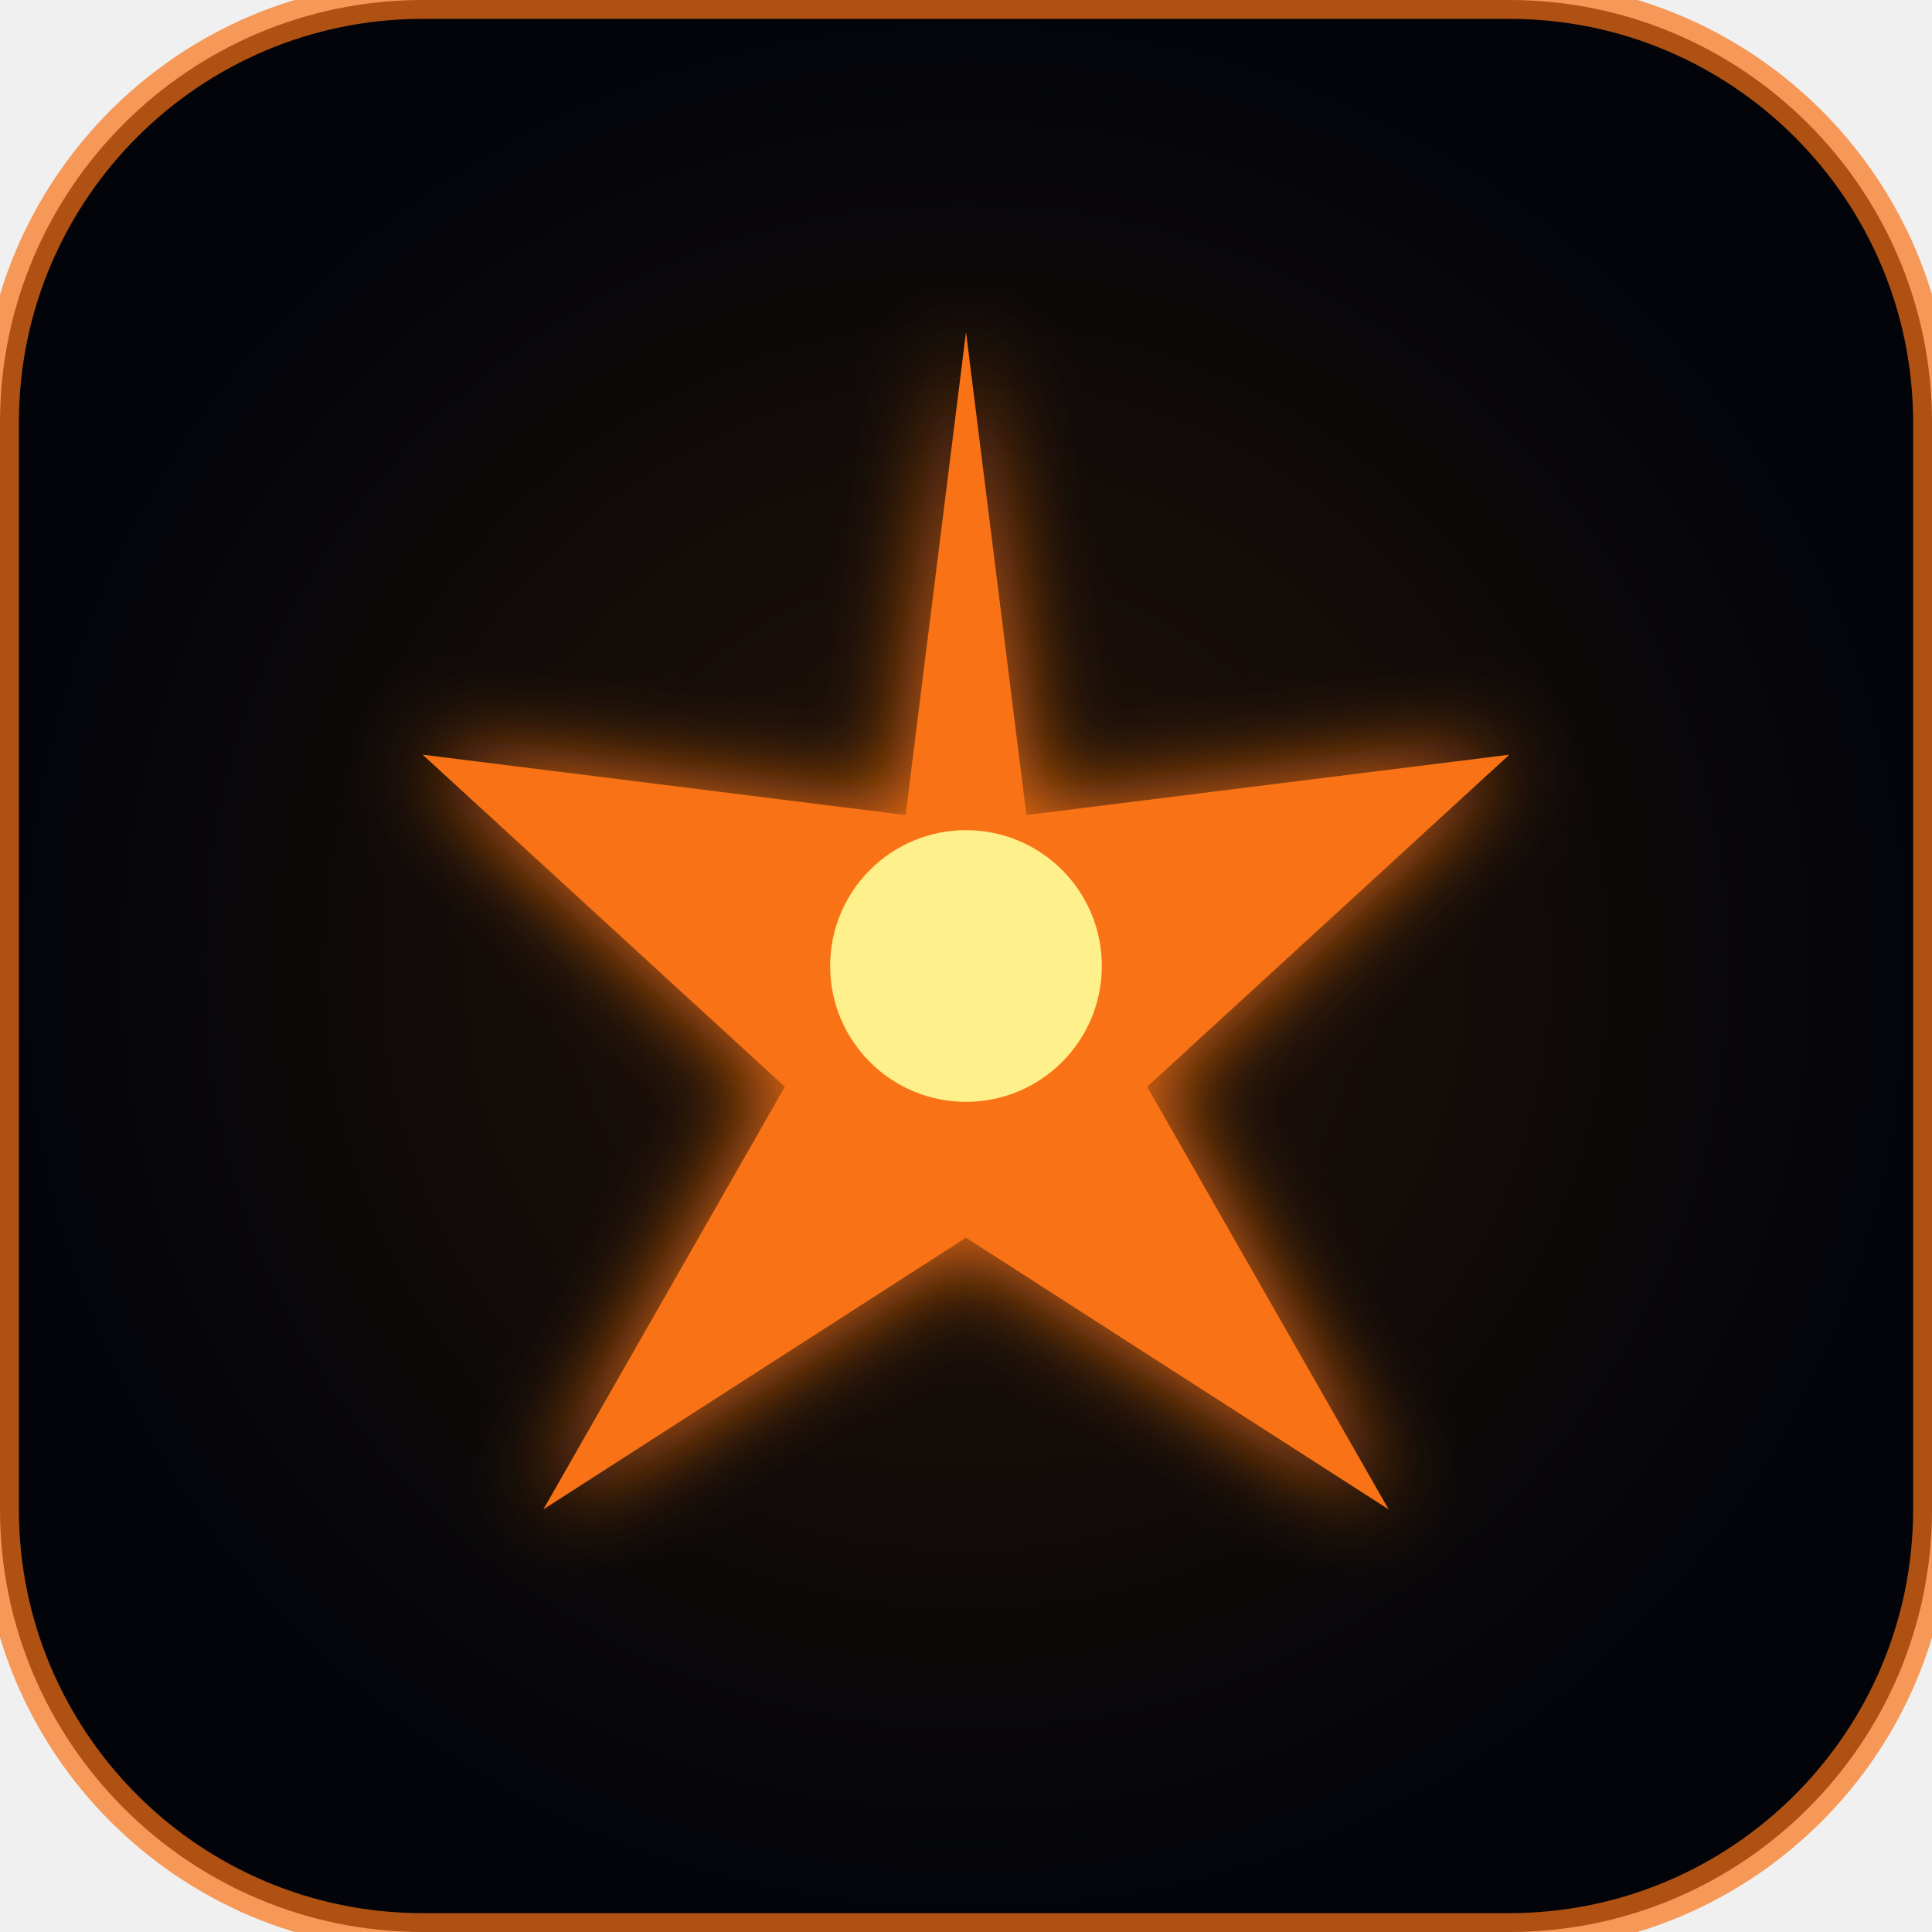
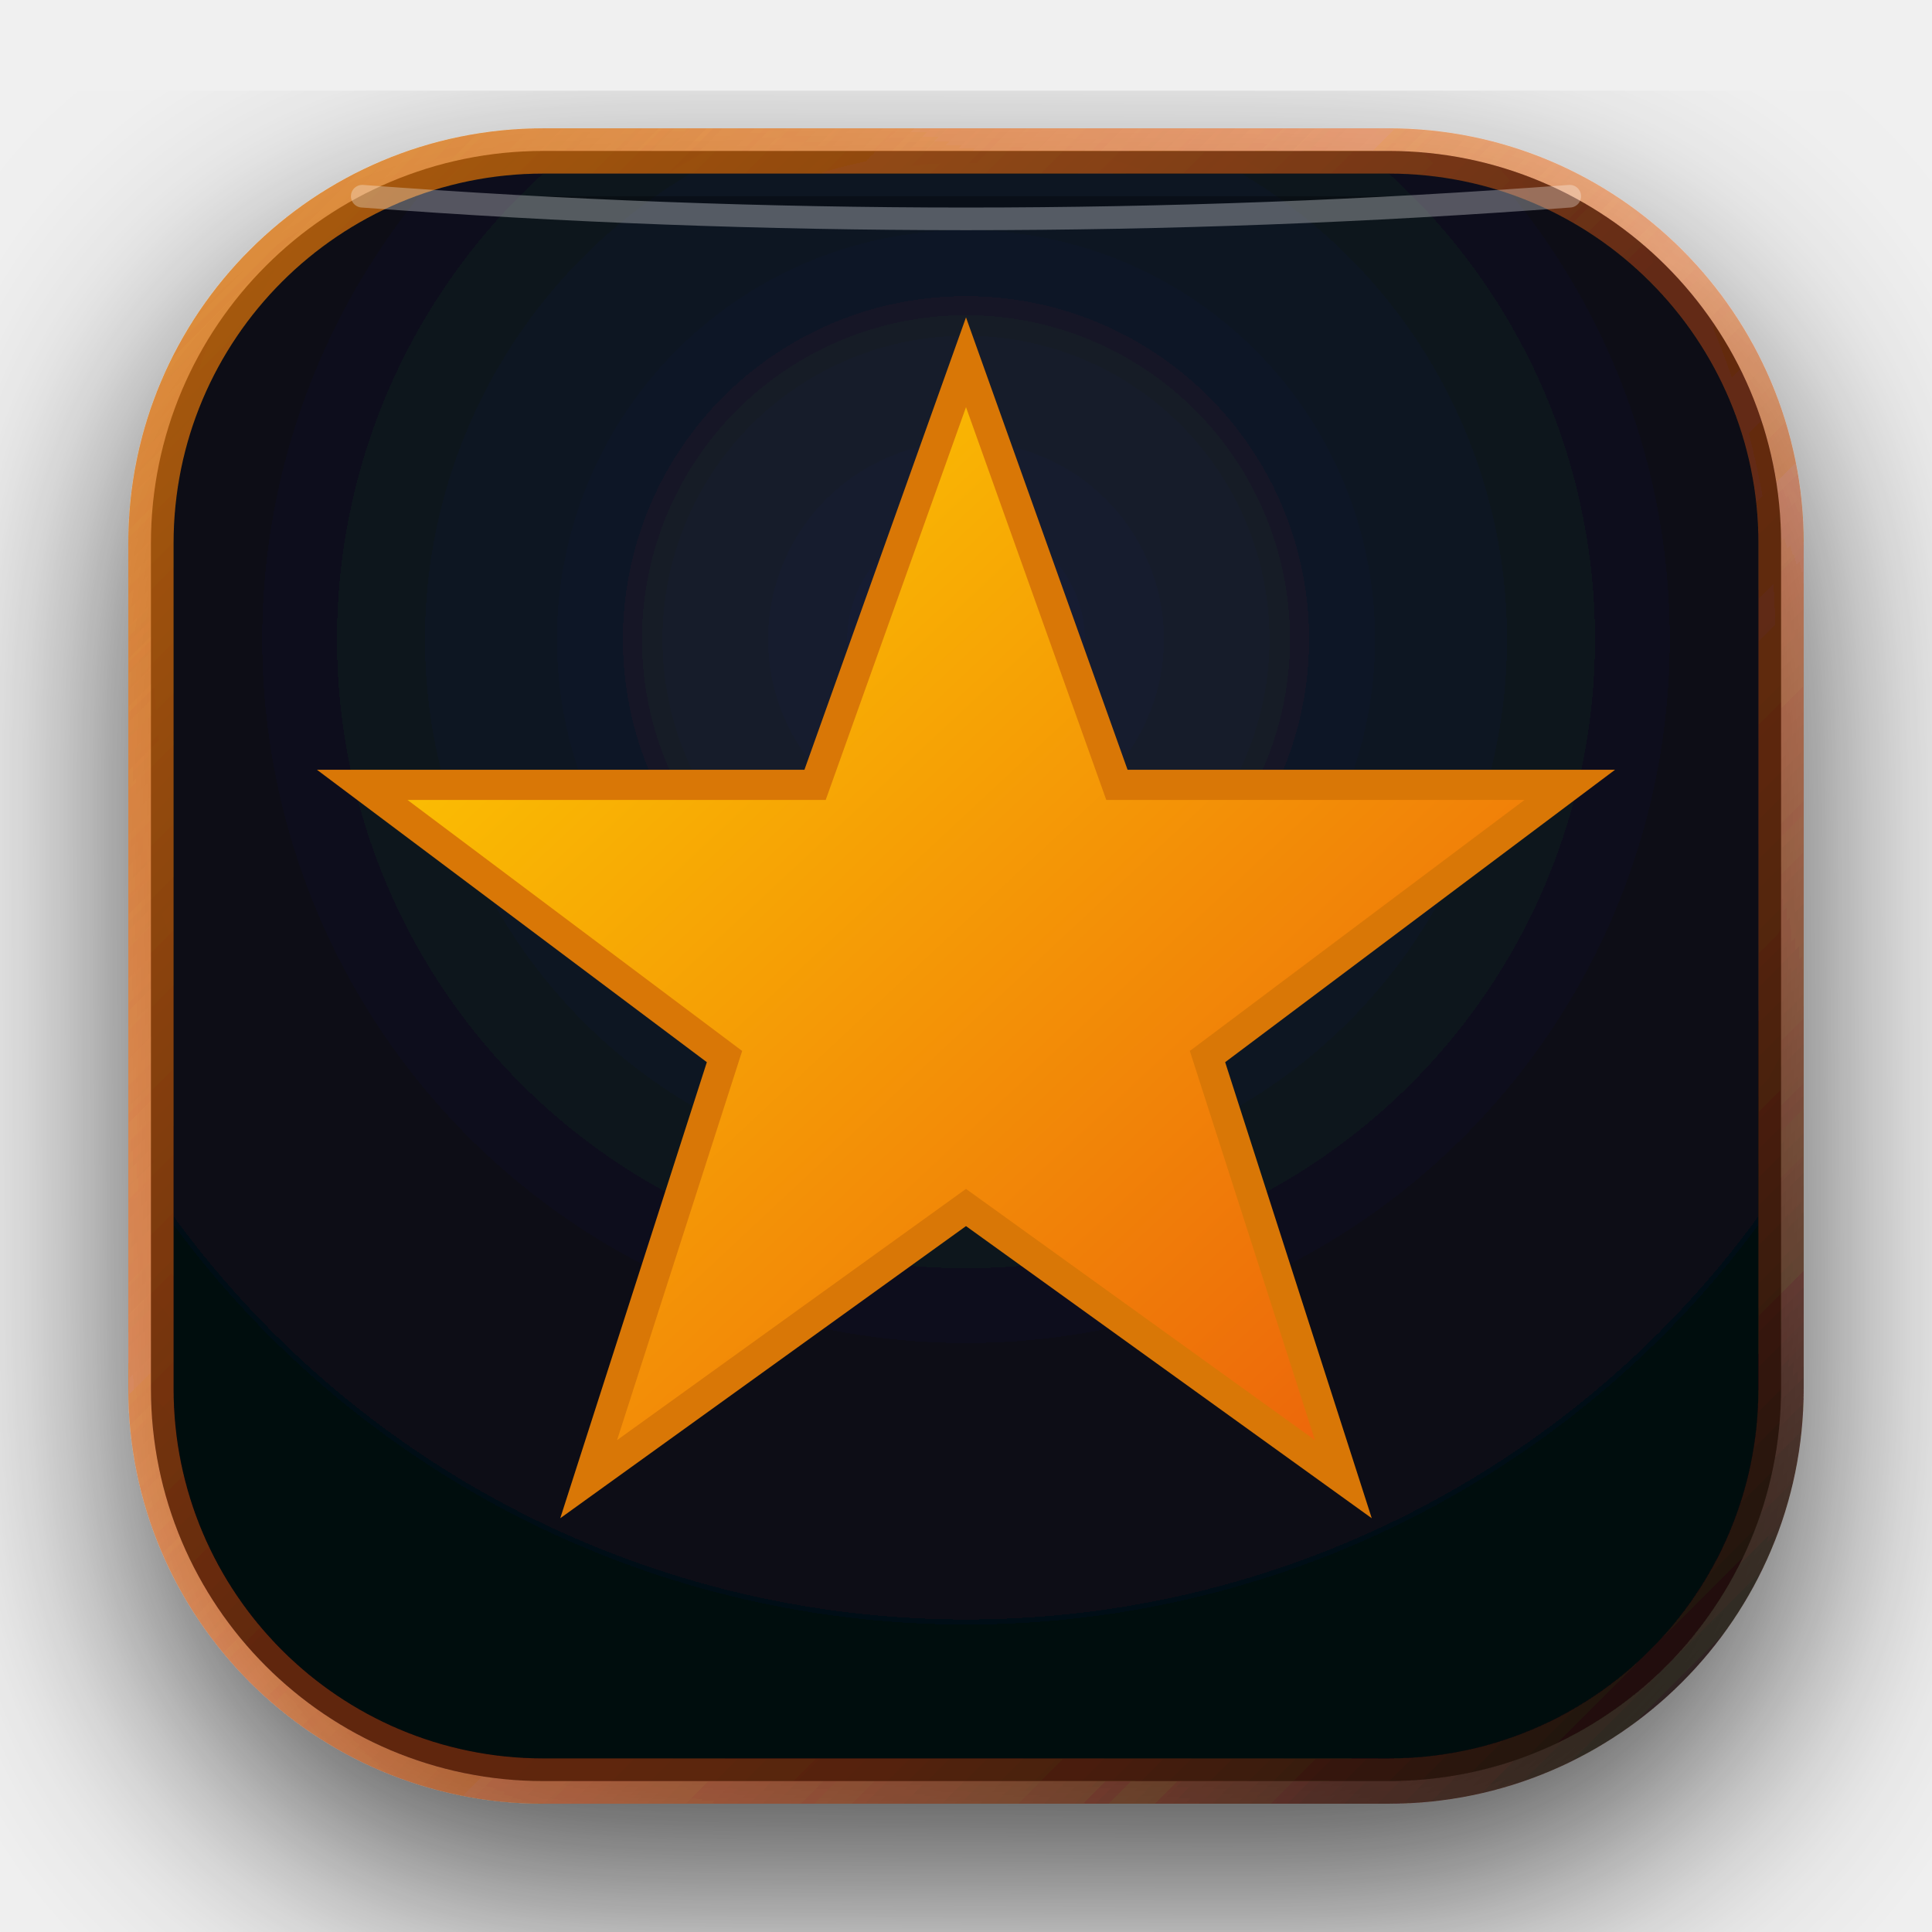
<svg xmlns="http://www.w3.org/2000/svg" viewBox="0 0 128 128">
  <defs>
-     <radialGradient id="bg_claude" cx="50%" cy="50%" r="50%">
-       <stop offset="0%" stop-color="#241408" />
-       <stop offset="100%" stop-color="#02040a" />
+     <radialGradient id="bgGrad" cx="50%" cy="30%" r="70%">
+       <stop offset="0%" stop-color="#182234" />
+       <stop offset="60%" stop-color="#0b101a" />
+       <stop offset="100%" stop-color="#04070d" />
    </radialGradient>
-     <filter id="glow_claude">
-       <feGaussianBlur stdDeviation="3" result="blur" />
-       <feMerge>
-         <feMergeNode in="blur" />
-         <feMergeNode in="SourceGraphic" />
-       </feMerge>
+     <linearGradient id="rimGrad" x1="0%" y1="0%" x2="100%" y2="100%">
+       <stop offset="0%" stop-color="#d97706" stop-opacity="0.8" />
+       <stop offset="50%" stop-color="#ea580c" stop-opacity="0.4" />
+       <stop offset="100%" stop-color="#04070d" stop-opacity="0.9" />
+     </linearGradient>
+     <linearGradient id="goldGrad" x1="0%" y1="0%" x2="100%" y2="100%">
+       <stop offset="0%" stop-color="#ffd700" />
+       <stop offset="100%" stop-color="#ea580c" />
+     </linearGradient>
+     <filter id="shadow" x="-20%" y="-20%" width="140%" height="140%">
+       <feDropShadow dx="0" dy="6" stdDeviation="8" flood-color="#000000" flood-opacity="0.7" />
    </filter>
  </defs>
-   <rect width="128" height="128" rx="28" fill="url(#bg_claude)" stroke="#f97316" stroke-width="2.5" stroke-opacity="0.7" />
-   <path d="M64,22 L68,54 L100,50 L76,72 L92,100 L64,82 L36,100 L52,72 L28,50 L60,54 Z" fill="#f97316" filter="url(#glow_claude)" />
-   <circle cx="64" cy="64" r="9" fill="#fef08a" />
+   <rect x="10" y="10" width="108" height="108" rx="26" fill="url(#bgGrad)" stroke="url(#rimGrad)" stroke-width="3" filter="url(#shadow)" />
+   <path d="M 24 13 Q 64 16 104 13" stroke="#ffffff" stroke-width="1.5" stroke-linecap="round" opacity="0.3" />
+   <polygon points="64,24 74,52 104,52 80,70 89,98 64,80 39,98 48,70 24,52 54,52" fill="url(#goldGrad)" stroke="#d97706" stroke-width="2" />
</svg>
